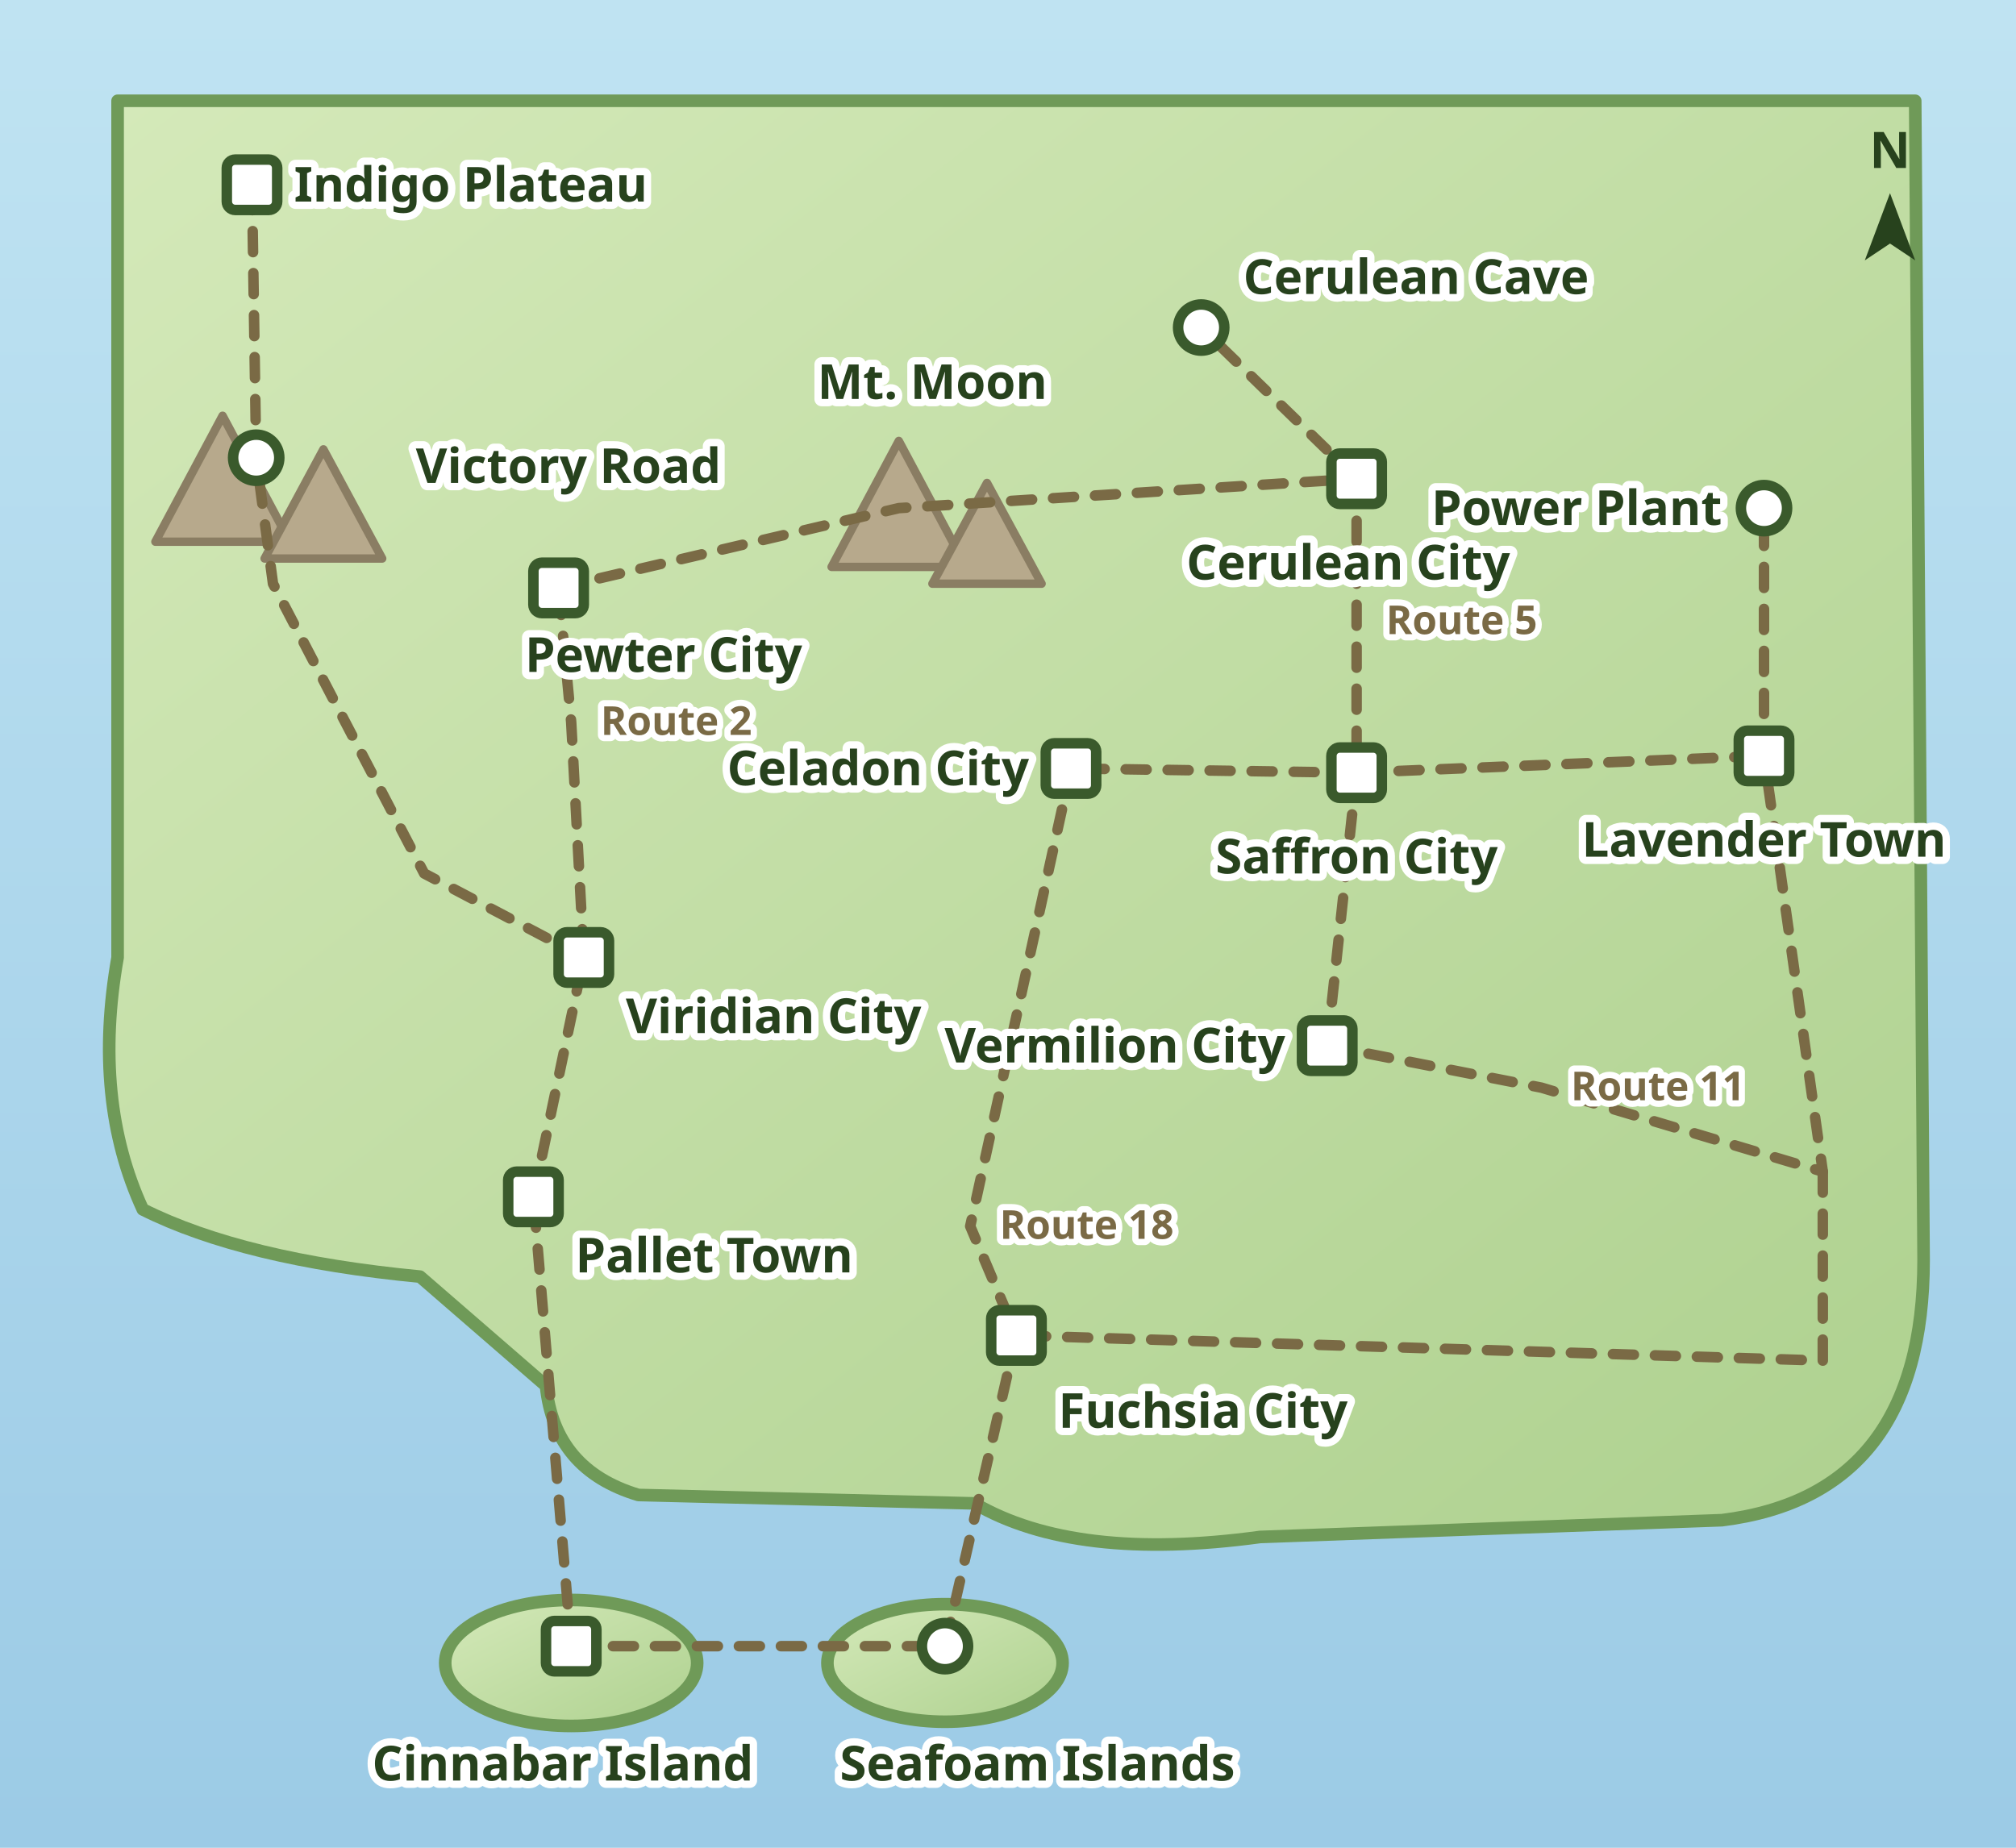
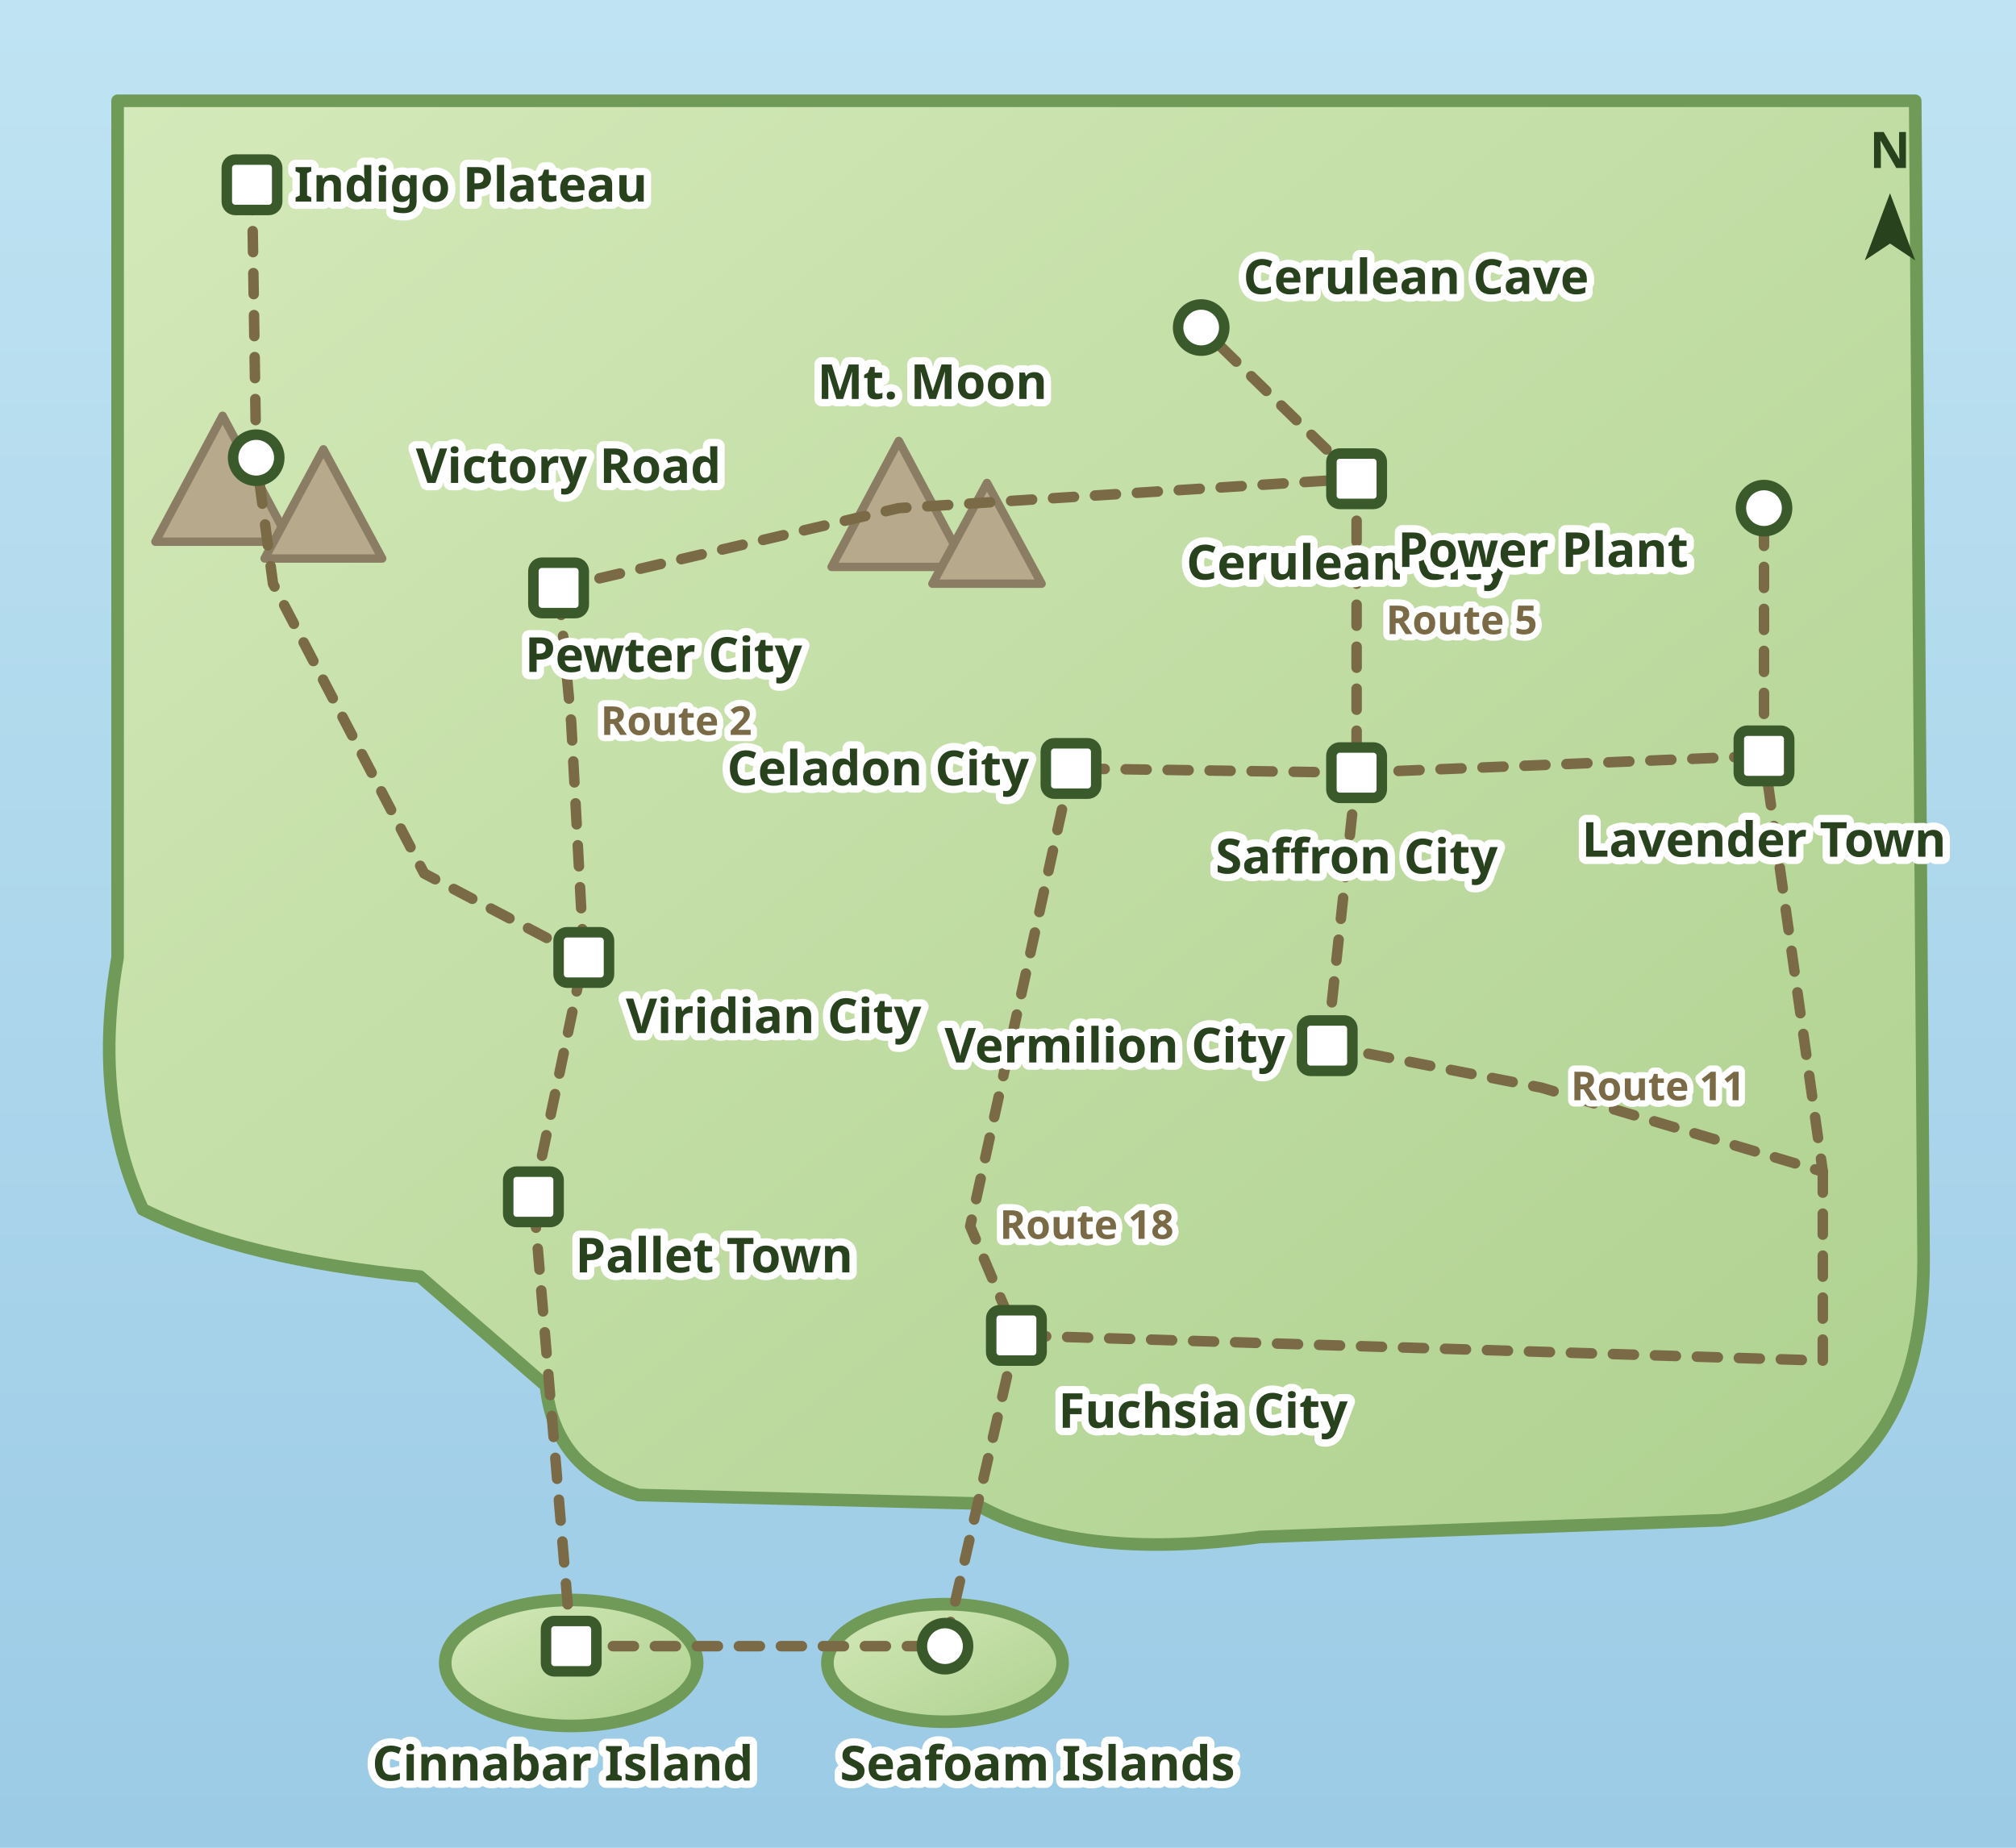
<svg xmlns="http://www.w3.org/2000/svg" viewBox="0 0 480 440" role="img" aria-label="Schematic map of Kanto">
  <defs>
    <linearGradient id="sea" x1="0" y1="0" x2="0" y2="1">
      <stop offset="0" stop-color="#bfe3f2" />
      <stop offset="1" stop-color="#9ccbe6" />
    </linearGradient>
    <linearGradient id="land" x1="0" y1="0" x2="1" y2="1">
      <stop offset="0" stop-color="#d4e9b9" />
      <stop offset="1" stop-color="#aed18f" />
    </linearGradient>
  </defs>
  <rect width="480" height="440" fill="url(#sea)" />
  <path d="M28 24 L456 24 L458 300 Q458 356 410 362 L300 366 Q256 372 232 358 L152 356 Q132 350 130 330 L100 304 Q58 300 34 288 Q22 262 28 228 Z" fill="url(#land)" stroke="#6f9a58" stroke-width="3" stroke-linejoin="round" />
  <ellipse cx="136" cy="396" rx="30" ry="15" fill="url(#land)" stroke="#6f9a58" stroke-width="3" />
  <ellipse cx="225" cy="396" rx="28" ry="14" fill="url(#land)" stroke="#6f9a58" stroke-width="3" />
  <g fill="#b7a98c" stroke="#8a7d63" stroke-width="2" stroke-linejoin="round">
    <path d="M198 135 l16 -30 l16 30 z" />
    <path d="M222 139 l13 -24 l13 24 z" />
    <path d="M37 129 l16 -30 l16 30 z" />
    <path d="M63 133 l14 -26 l14 26 z" />
  </g>
  <g fill="none" stroke="#7a6a45" stroke-width="2.5" stroke-dasharray="5 5" stroke-linecap="round" stroke-linejoin="round">
    <path d="M127 285 L139 228 L136 172 L133 140" />
    <path d="M139 228 L101 208 L65 139 L61 109 L60 44" />
    <path d="M133 140 L214 121 L323 114" />
    <path d="M323 114 L286 78" />
    <path d="M323 114 L323 148 L323 184" />
    <path d="M323 184 L255 183" />
    <path d="M255 183 L231 292 L242 318" />
    <path d="M323 184 L316 249" />
    <path d="M323 184 L420 180" />
    <path d="M420 180 L420 121" />
    <path d="M316 249 L367 259 L434 279 L420 180" />
    <path d="M434 279 L434 324 L242 318" />
    <path d="M242 318 L225 392 L136 392" />
    <path d="M136 392 L127 285" />
  </g>
  <g fill="#fff" stroke="#3a5a2c" stroke-width="2.5">
    <rect x="121" y="279" width="12" height="12" rx="2" />
    <rect x="133" y="222" width="12" height="12" rx="2" />
    <rect x="127" y="134" width="12" height="12" rx="2" />
    <rect x="317" y="108" width="12" height="12" rx="2" />
    <rect x="317" y="178" width="12" height="12" rx="2" />
    <rect x="249" y="177" width="12" height="12" rx="2" />
    <rect x="414" y="174" width="12" height="12" rx="2" />
    <rect x="310" y="243" width="12" height="12" rx="2" />
    <rect x="236" y="312" width="12" height="12" rx="2" />
    <rect x="130" y="386" width="12" height="12" rx="2" />
    <rect x="54" y="38" width="12" height="12" rx="2" />
  </g>
  <g fill="#fff" stroke="#3a5a2c" stroke-width="2.5">
    <circle cx="286" cy="78" r="5.5" />
    <circle cx="420" cy="121" r="5.5" />
    <circle cx="225" cy="392" r="5.5" />
    <circle cx="61" cy="109" r="5.5" />
  </g>
  <g font-family="system-ui, sans-serif" font-size="11.5" font-weight="700" fill="#27421d" paint-order="stroke" stroke="#ffffff" stroke-width="3.5" stroke-linejoin="round">
    <text x="137" y="303" text-anchor="start">Pallet Town</text>
    <text x="149" y="246" text-anchor="start">Viridian City</text>
    <text x="70" y="48" text-anchor="start">Indigo Plateau</text>
    <text x="99" y="115" text-anchor="start">Victory Road</text>
    <text x="125" y="160" text-anchor="start">Pewter City</text>
    <text x="222" y="95" text-anchor="middle">Mt. Moon</text>
    <text x="321" y="138" text-anchor="middle">Cerulean City</text>
    <text x="296" y="70" text-anchor="start">Cerulean Cave</text>
    <text x="323" y="208" text-anchor="middle">Saffron City</text>
    <text x="245" y="187" text-anchor="end">Celadon City</text>
    <text x="420" y="204" text-anchor="middle">Lavender Town</text>
-     <text x="410" y="125" text-anchor="end">Power Plant</text>
+     <text x="402" y="135" text-anchor="end">Power Plant</text>
    <text x="306" y="253" text-anchor="end">Vermilion City</text>
    <text x="252" y="340" text-anchor="start">Fuchsia City</text>
    <text x="134" y="424" text-anchor="middle">Cinnabar Island</text>
    <text x="247" y="424" text-anchor="middle">Seafoam Islands</text>
  </g>
  <g font-family="system-ui, sans-serif" font-size="9.5" font-weight="700" fill="#7a6a45" paint-order="stroke" stroke="#ffffff" stroke-width="3" stroke-linejoin="round">
    <text x="143" y="175">Route 2</text>
    <text x="330" y="151">Route 5</text>
    <text x="374" y="262">Route 11</text>
    <text x="238" y="295">Route 18</text>
  </g>
  <g transform="translate(450 50)" font-family="system-ui, sans-serif" font-weight="800" font-size="12" fill="#27421d" text-anchor="middle">
    <path d="M0 -4 L6 12 L0 8 L-6 12 Z" />
    <text y="-10">N</text>
  </g>
</svg>
